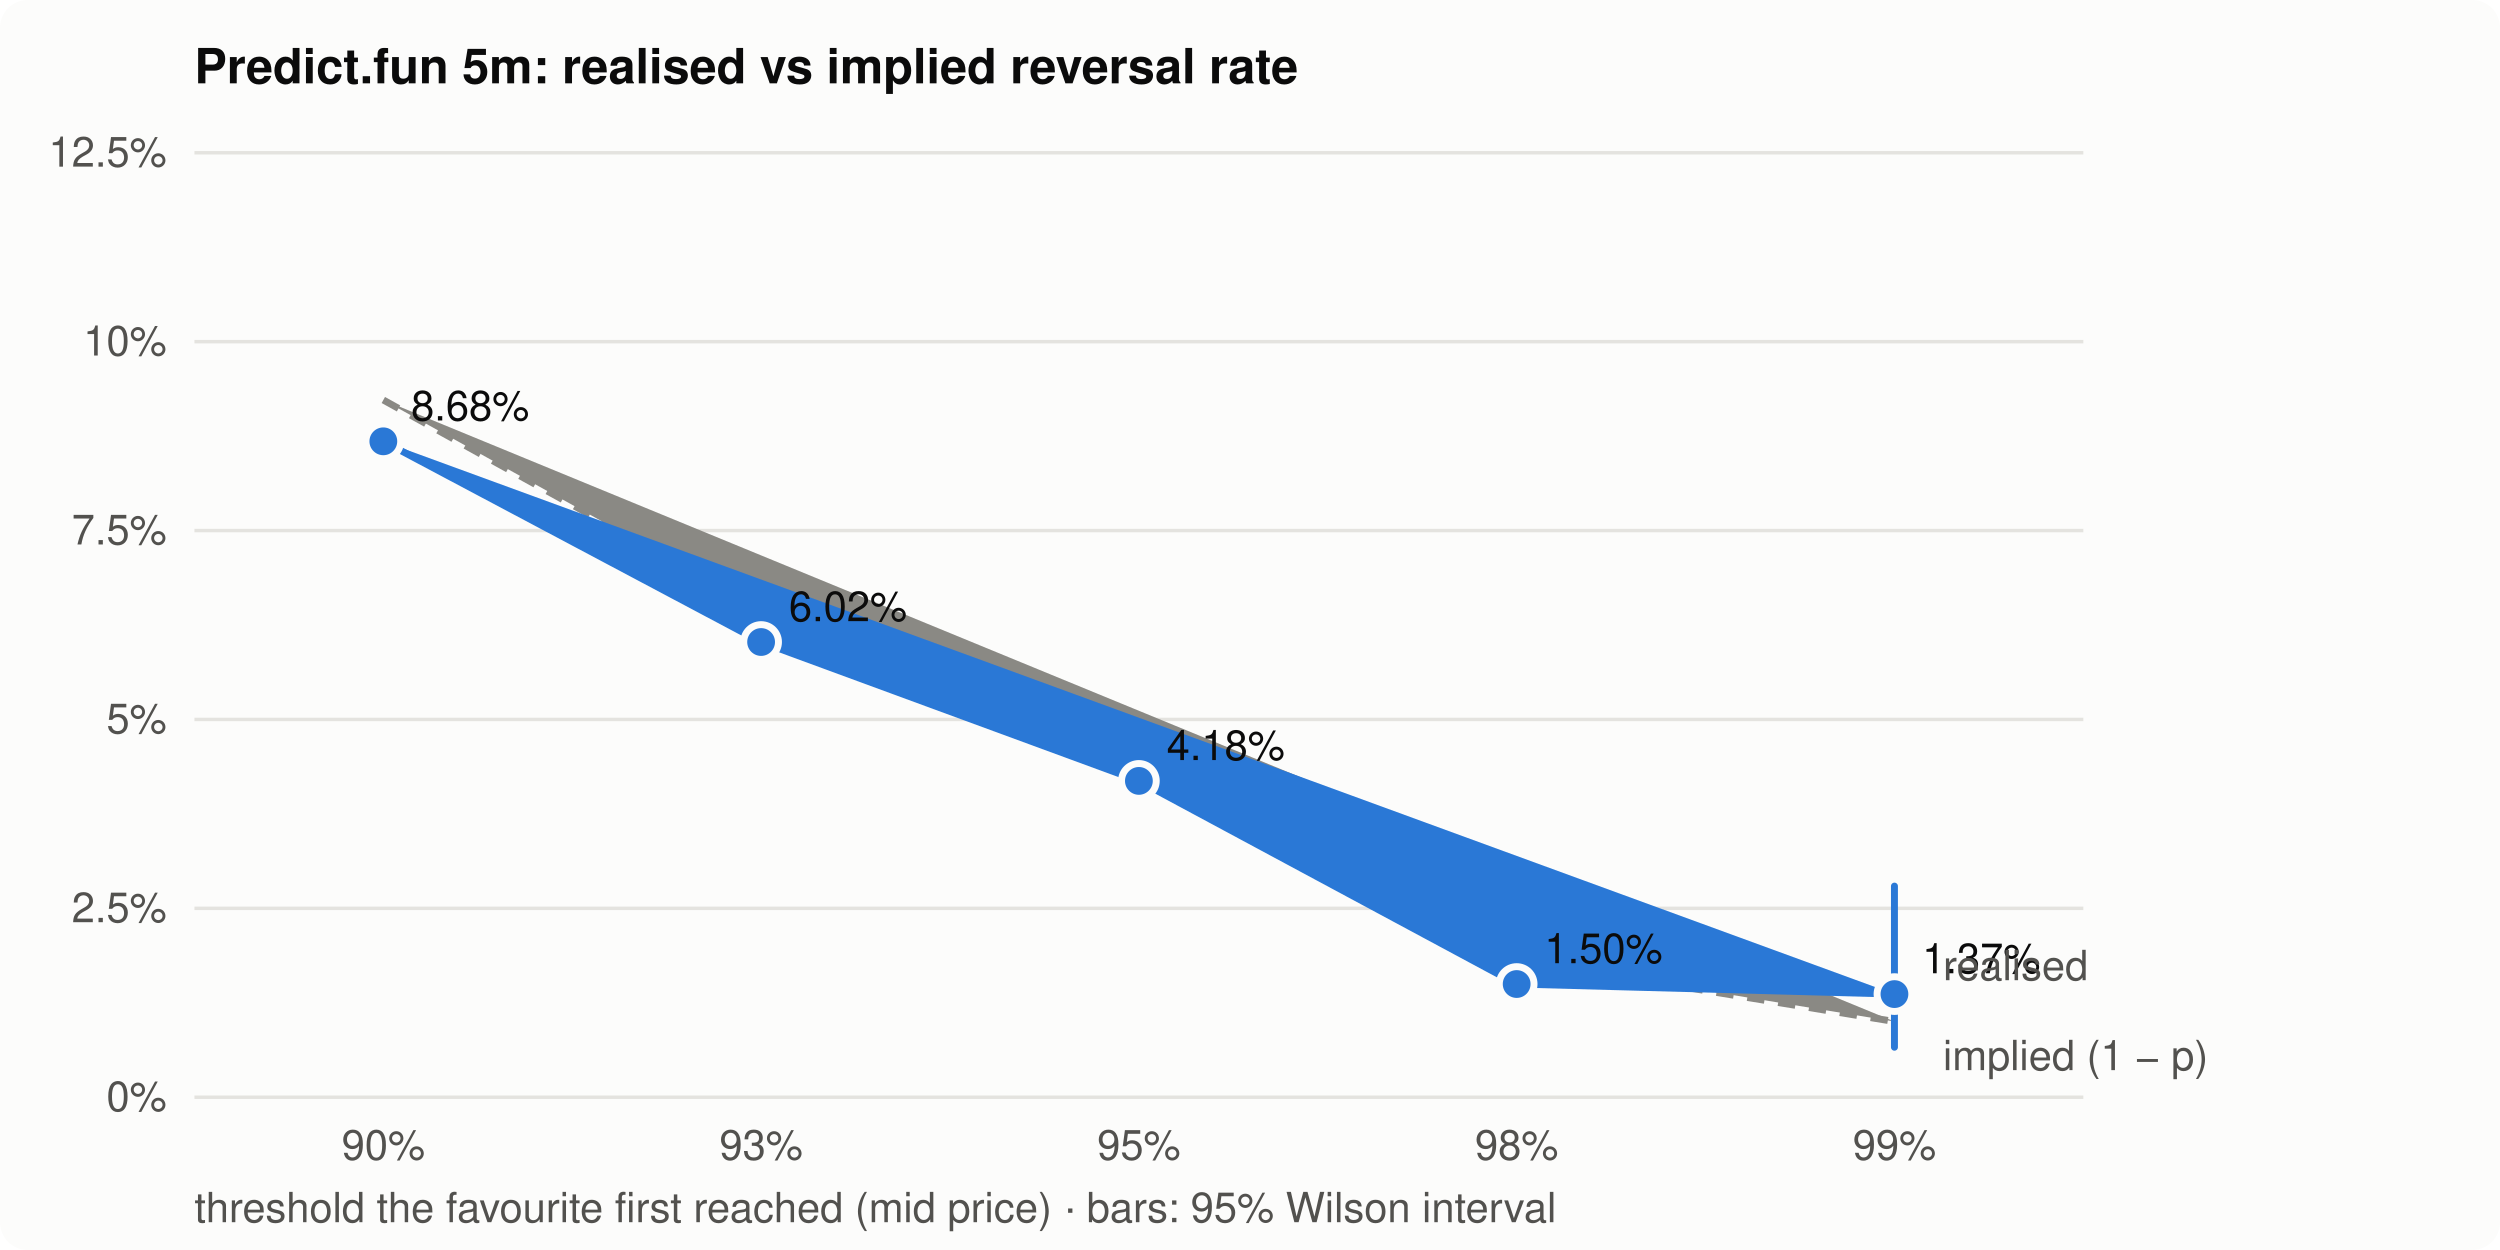
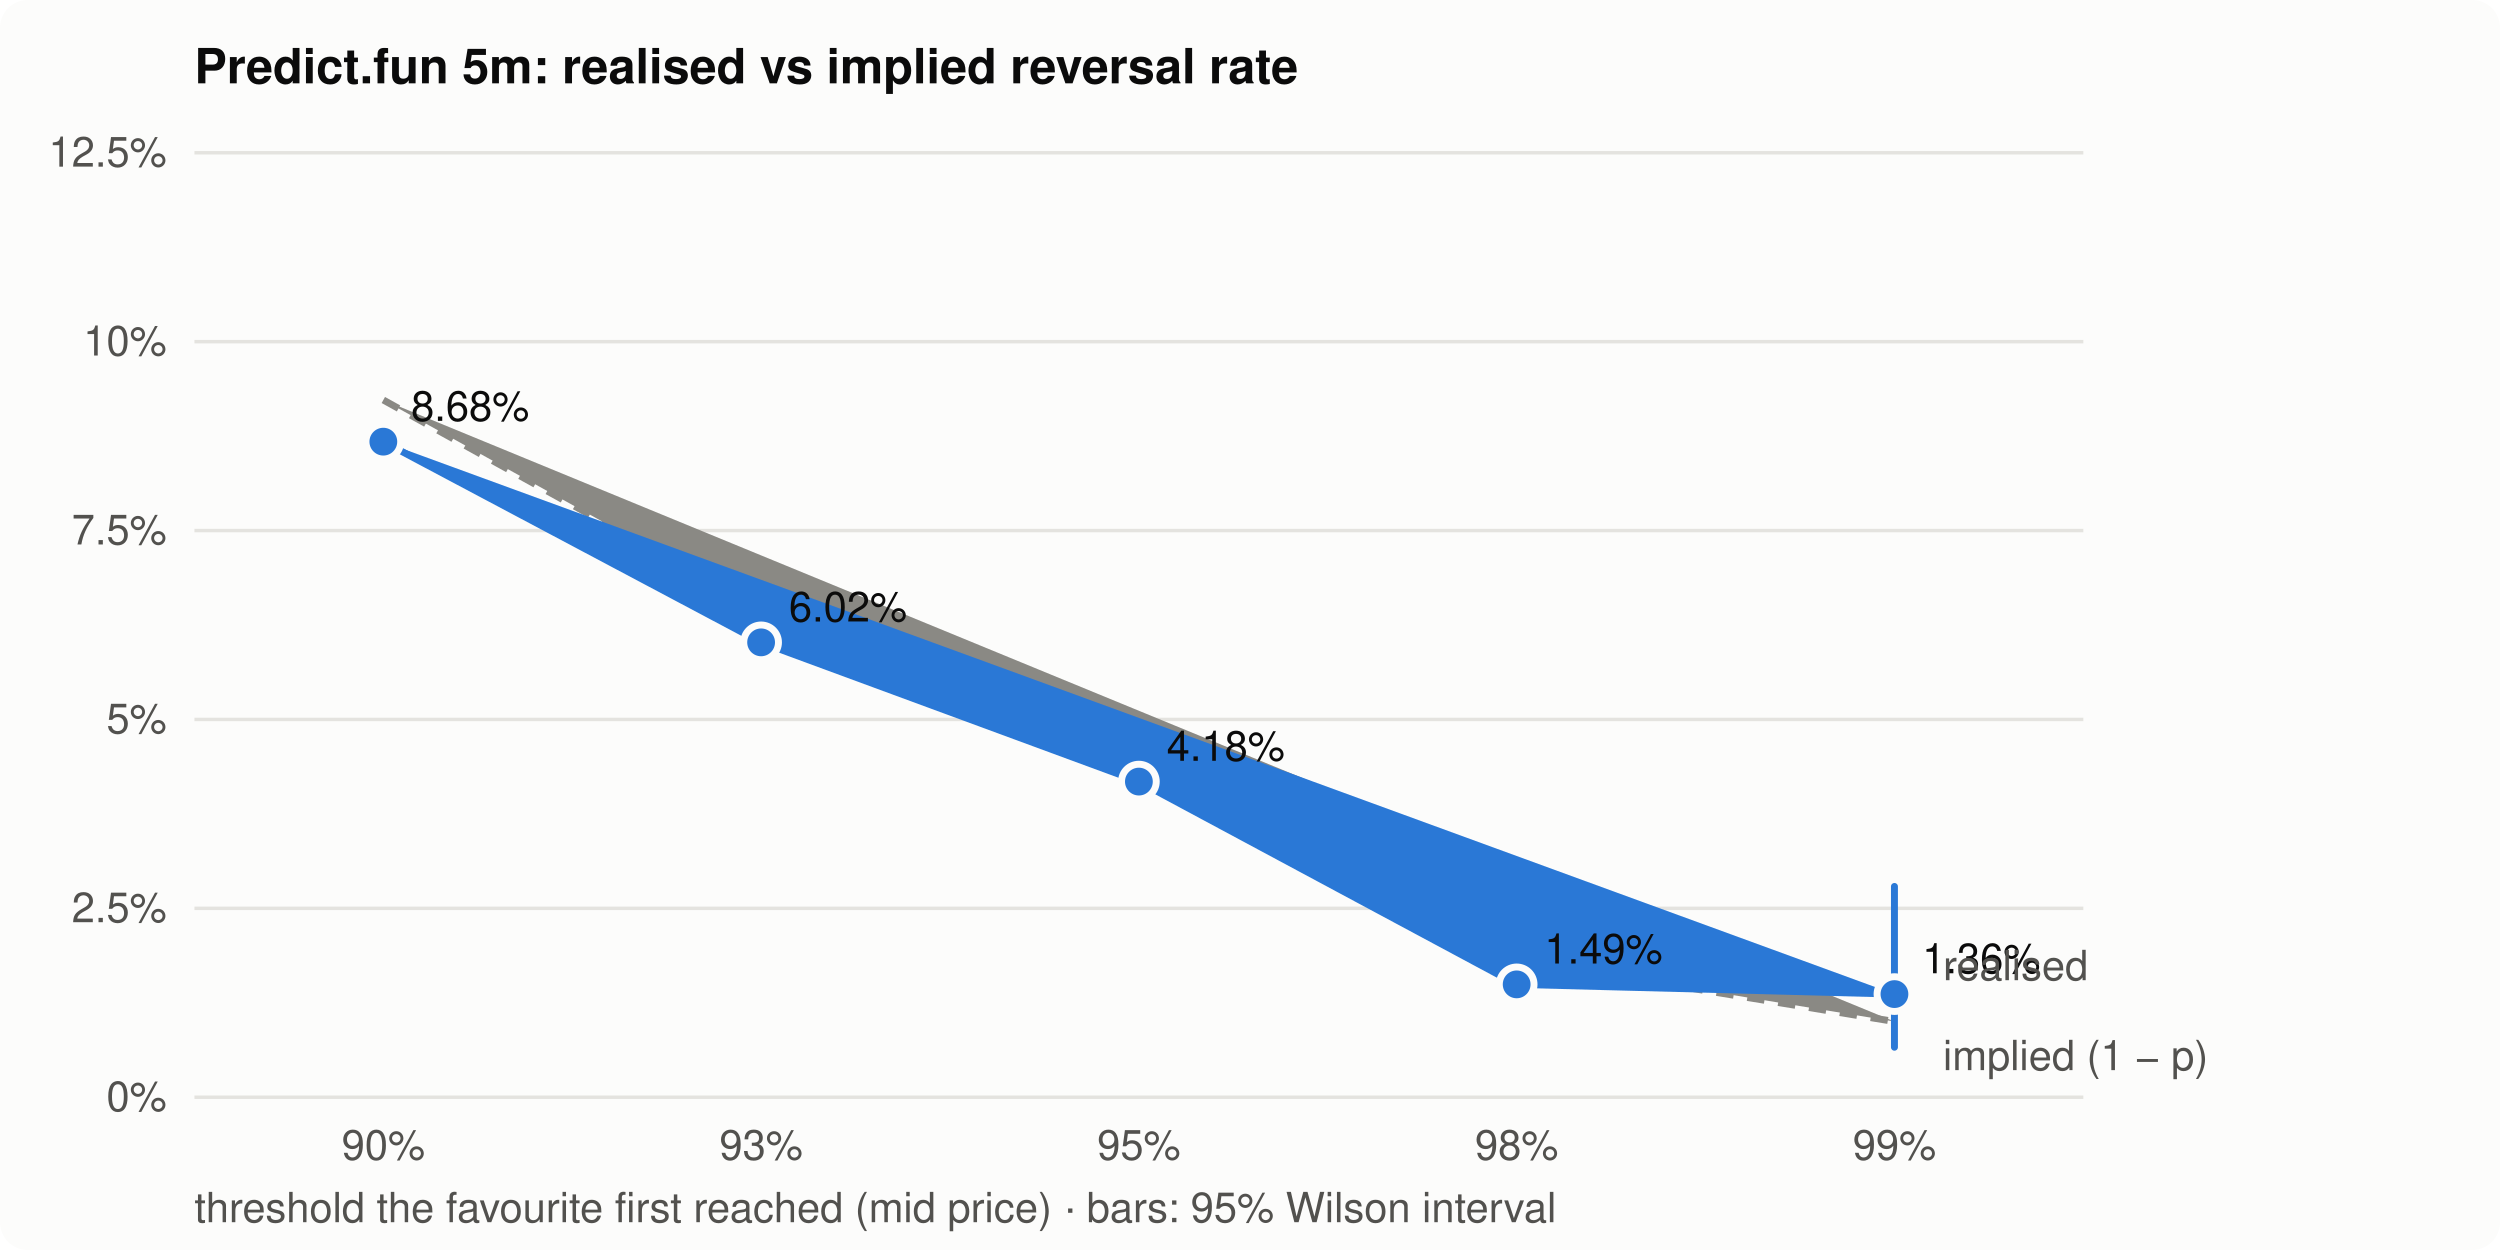
<svg xmlns="http://www.w3.org/2000/svg" viewBox="0 0 720 360" width="720" height="360" role="img" aria-label="Predict.fun 5m: realised vs implied reversal rate">
  <style>
  .bg{fill:#fcfcfb} .t1{fill:#0b0b0b} .t2{fill:#52514e} .grid{stroke:#e4e3df}
  .s1{stroke:#2a78d6;fill:#2a78d6} .s2{stroke:#eb6834;fill:#eb6834} .s3{stroke:#1baf7a;fill:#1baf7a}
  .ref{stroke:#8a8984;fill:#8a8984} .ring{stroke:#fcfcfb}
  text{font-family:-apple-system,Segoe UI,Helvetica,Arial,sans-serif;font-size:12px}
  .title{font-size:14px;font-weight:600}
  @media (prefers-color-scheme: dark){
    .bg{fill:#1a1a19} .t1{fill:#f0efec} .t2{fill:#c3c2b7} .grid{stroke:#34332f}
    .s1{stroke:#3987e5;fill:#3987e5} .s2{stroke:#d95926;fill:#d95926} .s3{stroke:#199e70;fill:#199e70}
    .ref{stroke:#9d9c96;fill:#9d9c96} .ring{stroke:#1a1a19}
  }
</style>
  <rect class="bg" width="720" height="360" rx="8" />
  <text class="t1 title" x="56" y="24">Predict.fun 5m: realised vs implied reversal rate</text>
  <line class="grid" x1="56" x2="600" y1="316.0" y2="316.0" stroke-width="1" />
  <text class="t2" x="48" y="320.0" text-anchor="end">0%</text>
  <line class="grid" x1="56" x2="600" y1="261.6" y2="261.6" stroke-width="1" />
  <text class="t2" x="48" y="265.6" text-anchor="end">2.5%</text>
  <line class="grid" x1="56" x2="600" y1="207.2" y2="207.2" stroke-width="1" />
  <text class="t2" x="48" y="211.2" text-anchor="end">5%</text>
  <line class="grid" x1="56" x2="600" y1="152.8" y2="152.8" stroke-width="1" />
  <text class="t2" x="48" y="156.8" text-anchor="end">7.5%</text>
  <line class="grid" x1="56" x2="600" y1="98.4" y2="98.4" stroke-width="1" />
  <text class="t2" x="48" y="102.4" text-anchor="end">10%</text>
  <line class="grid" x1="56" x2="600" y1="44.0" y2="44.0" stroke-width="1" />
  <text class="t2" x="48" y="48.0" text-anchor="end">12.5%</text>
  <text class="t2" x="110.4" y="334" text-anchor="middle">90%</text>
  <text class="t2" x="219.2" y="334" text-anchor="middle">93%</text>
  <text class="t2" x="328.0" y="334" text-anchor="middle">95%</text>
  <text class="t2" x="436.8" y="334" text-anchor="middle">98%</text>
  <text class="t2" x="545.6" y="334" text-anchor="middle">99%</text>
  <path class="ref" d="M110.4,115.2 L219.2,175.6 L328.0,218.1 L436.8,276.4 L545.6,294.2" fill="none" stroke-width="2" stroke-linejoin="round" stroke-dasharray="5 4" />
-   <line class="s1" x1="110.4" x2="110.4" y1="131.6" y2="122.5" stroke-width="2" stroke-linecap="round" />
+   <line class="s1" x1="110.4" x2="110.4" y1="131.7" y2="122.6" stroke-width="2" stroke-linecap="round" />
  <line class="s1" x1="219.2" x2="219.2" y1="188.8" y2="181.0" stroke-width="2" stroke-linecap="round" />
-   <line class="s1" x1="328.0" x2="328.0" y1="228.3" y2="221.5" stroke-width="2" stroke-linecap="round" />
+   <line class="s1" x1="328.0" x2="328.0" y1="228.4" y2="221.6" stroke-width="2" stroke-linecap="round" />
  <line class="s1" x1="436.8" x2="436.8" y1="285.9" y2="280.9" stroke-width="2" stroke-linecap="round" />
-   <line class="s1" x1="545.6" x2="545.6" y1="301.6" y2="255.2" stroke-width="2" stroke-linecap="round" />
-   <path class="s1" d="M110.4,127.1 L219.2,184.9 L328.0,224.9 L436.8,283.4 L545.6,286.3" fill="none" stroke-width="2" stroke-linejoin="round" />
-   <circle class="s1 ring" cx="110.4" cy="127.1" r="5" stroke-width="2" />
-   <text class="t1" x="118.4" y="121.1">8.68%</text>
-   <circle class="s1 ring" cx="219.2" cy="184.9" r="5" stroke-width="2" />
-   <text class="t1" x="227.2" y="178.9">6.02%</text>
-   <circle class="s1 ring" cx="328.0" cy="224.9" r="5" stroke-width="2" />
-   <text class="t1" x="336.0" y="218.9">4.18%</text>
-   <circle class="s1 ring" cx="436.8" cy="283.4" r="5" stroke-width="2" />
-   <text class="t1" x="444.8" y="277.4">1.50%</text>
+   <line class="s1" x1="545.6" x2="545.6" y1="301.6" y2="255.3" stroke-width="2" stroke-linecap="round" />
+   <path class="s1" d="M110.4,127.2 L219.2,185.0 L328.0,225.1 L436.8,283.5 L545.6,286.3" fill="none" stroke-width="2" stroke-linejoin="round" />
+   <circle class="s1 ring" cx="110.4" cy="127.2" r="5" stroke-width="2" />
+   <text class="t1" x="118.4" y="121.2">8.68%</text>
+   <circle class="s1 ring" cx="219.2" cy="185.0" r="5" stroke-width="2" />
+   <text class="t1" x="227.2" y="179.0">6.02%</text>
+   <circle class="s1 ring" cx="328.0" cy="225.1" r="5" stroke-width="2" />
+   <text class="t1" x="336.0" y="219.1">4.18%</text>
+   <circle class="s1 ring" cx="436.8" cy="283.5" r="5" stroke-width="2" />
+   <text class="t1" x="444.8" y="277.5">1.49%</text>
  <circle class="s1 ring" cx="545.6" cy="286.3" r="5" stroke-width="2" />
-   <text class="t1" x="553.6" y="280.3">1.37%</text>
+   <text class="t1" x="553.6" y="280.3">1.36%</text>
  <text class="t2" x="559.6" y="308.2">implied (1 − p)</text>
  <text class="t2" x="559.6" y="282.3">realised</text>
  <text class="t2" x="56" y="352">threshold the favourite first reached (mid price) · bars: 95% Wilson interval</text>
</svg>
